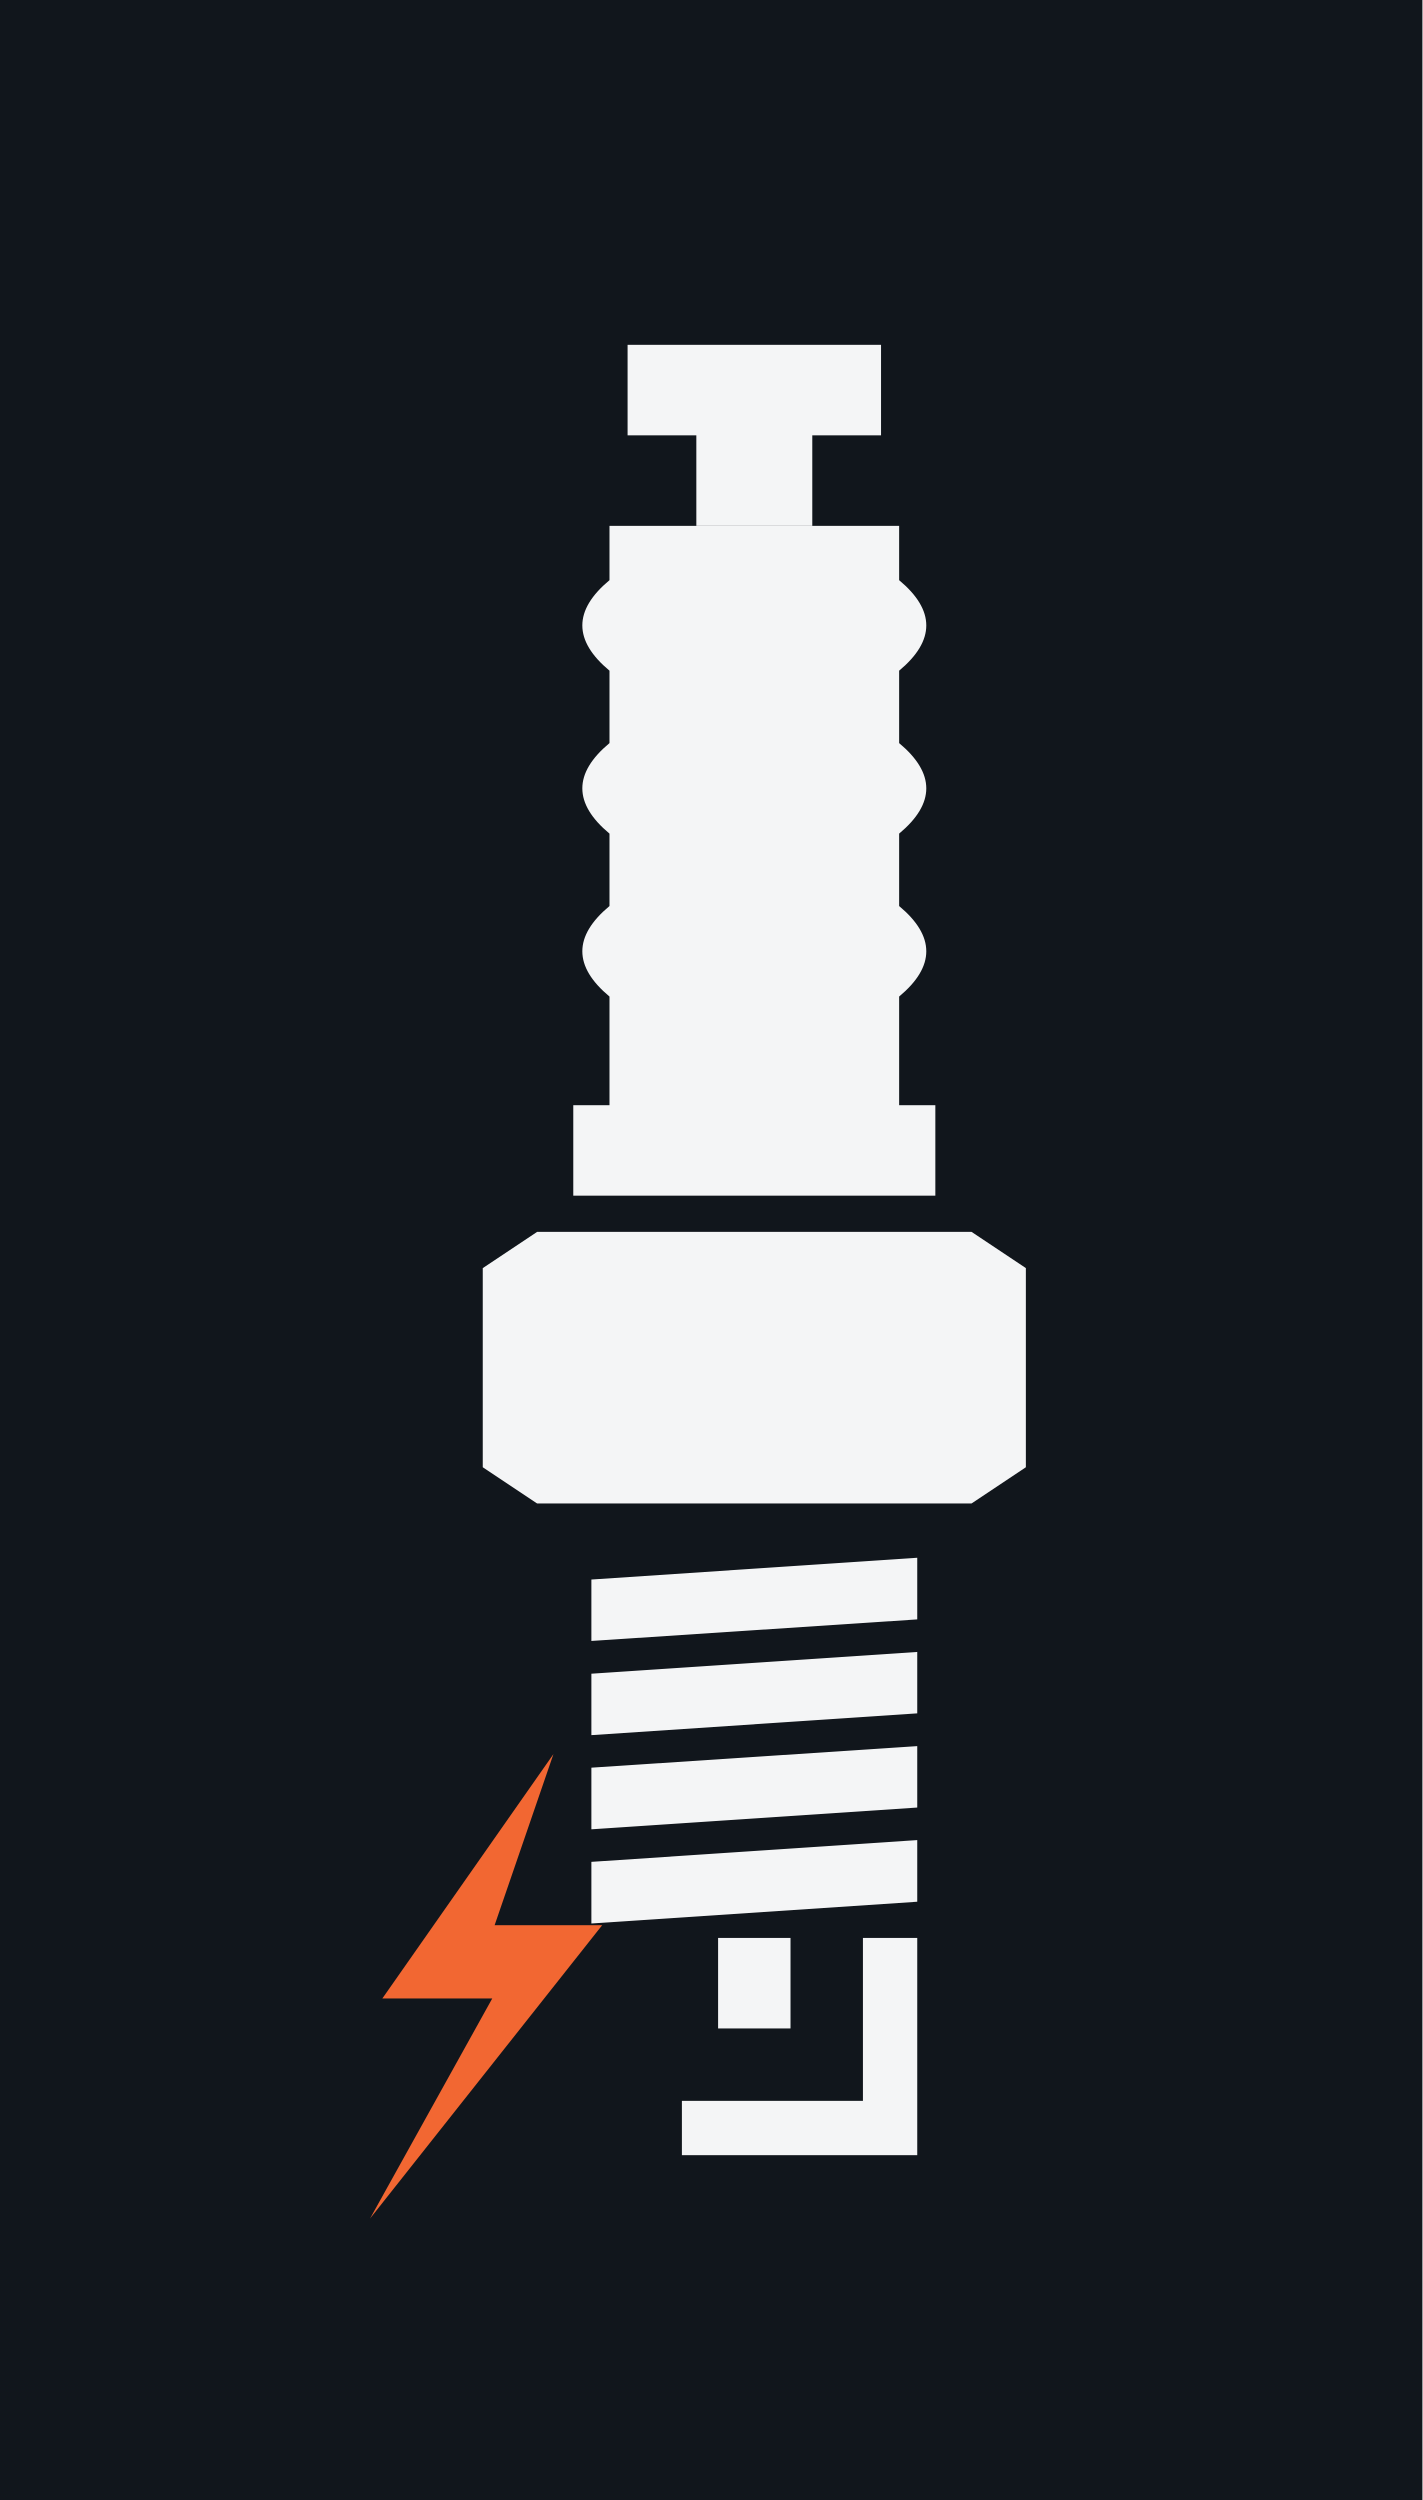
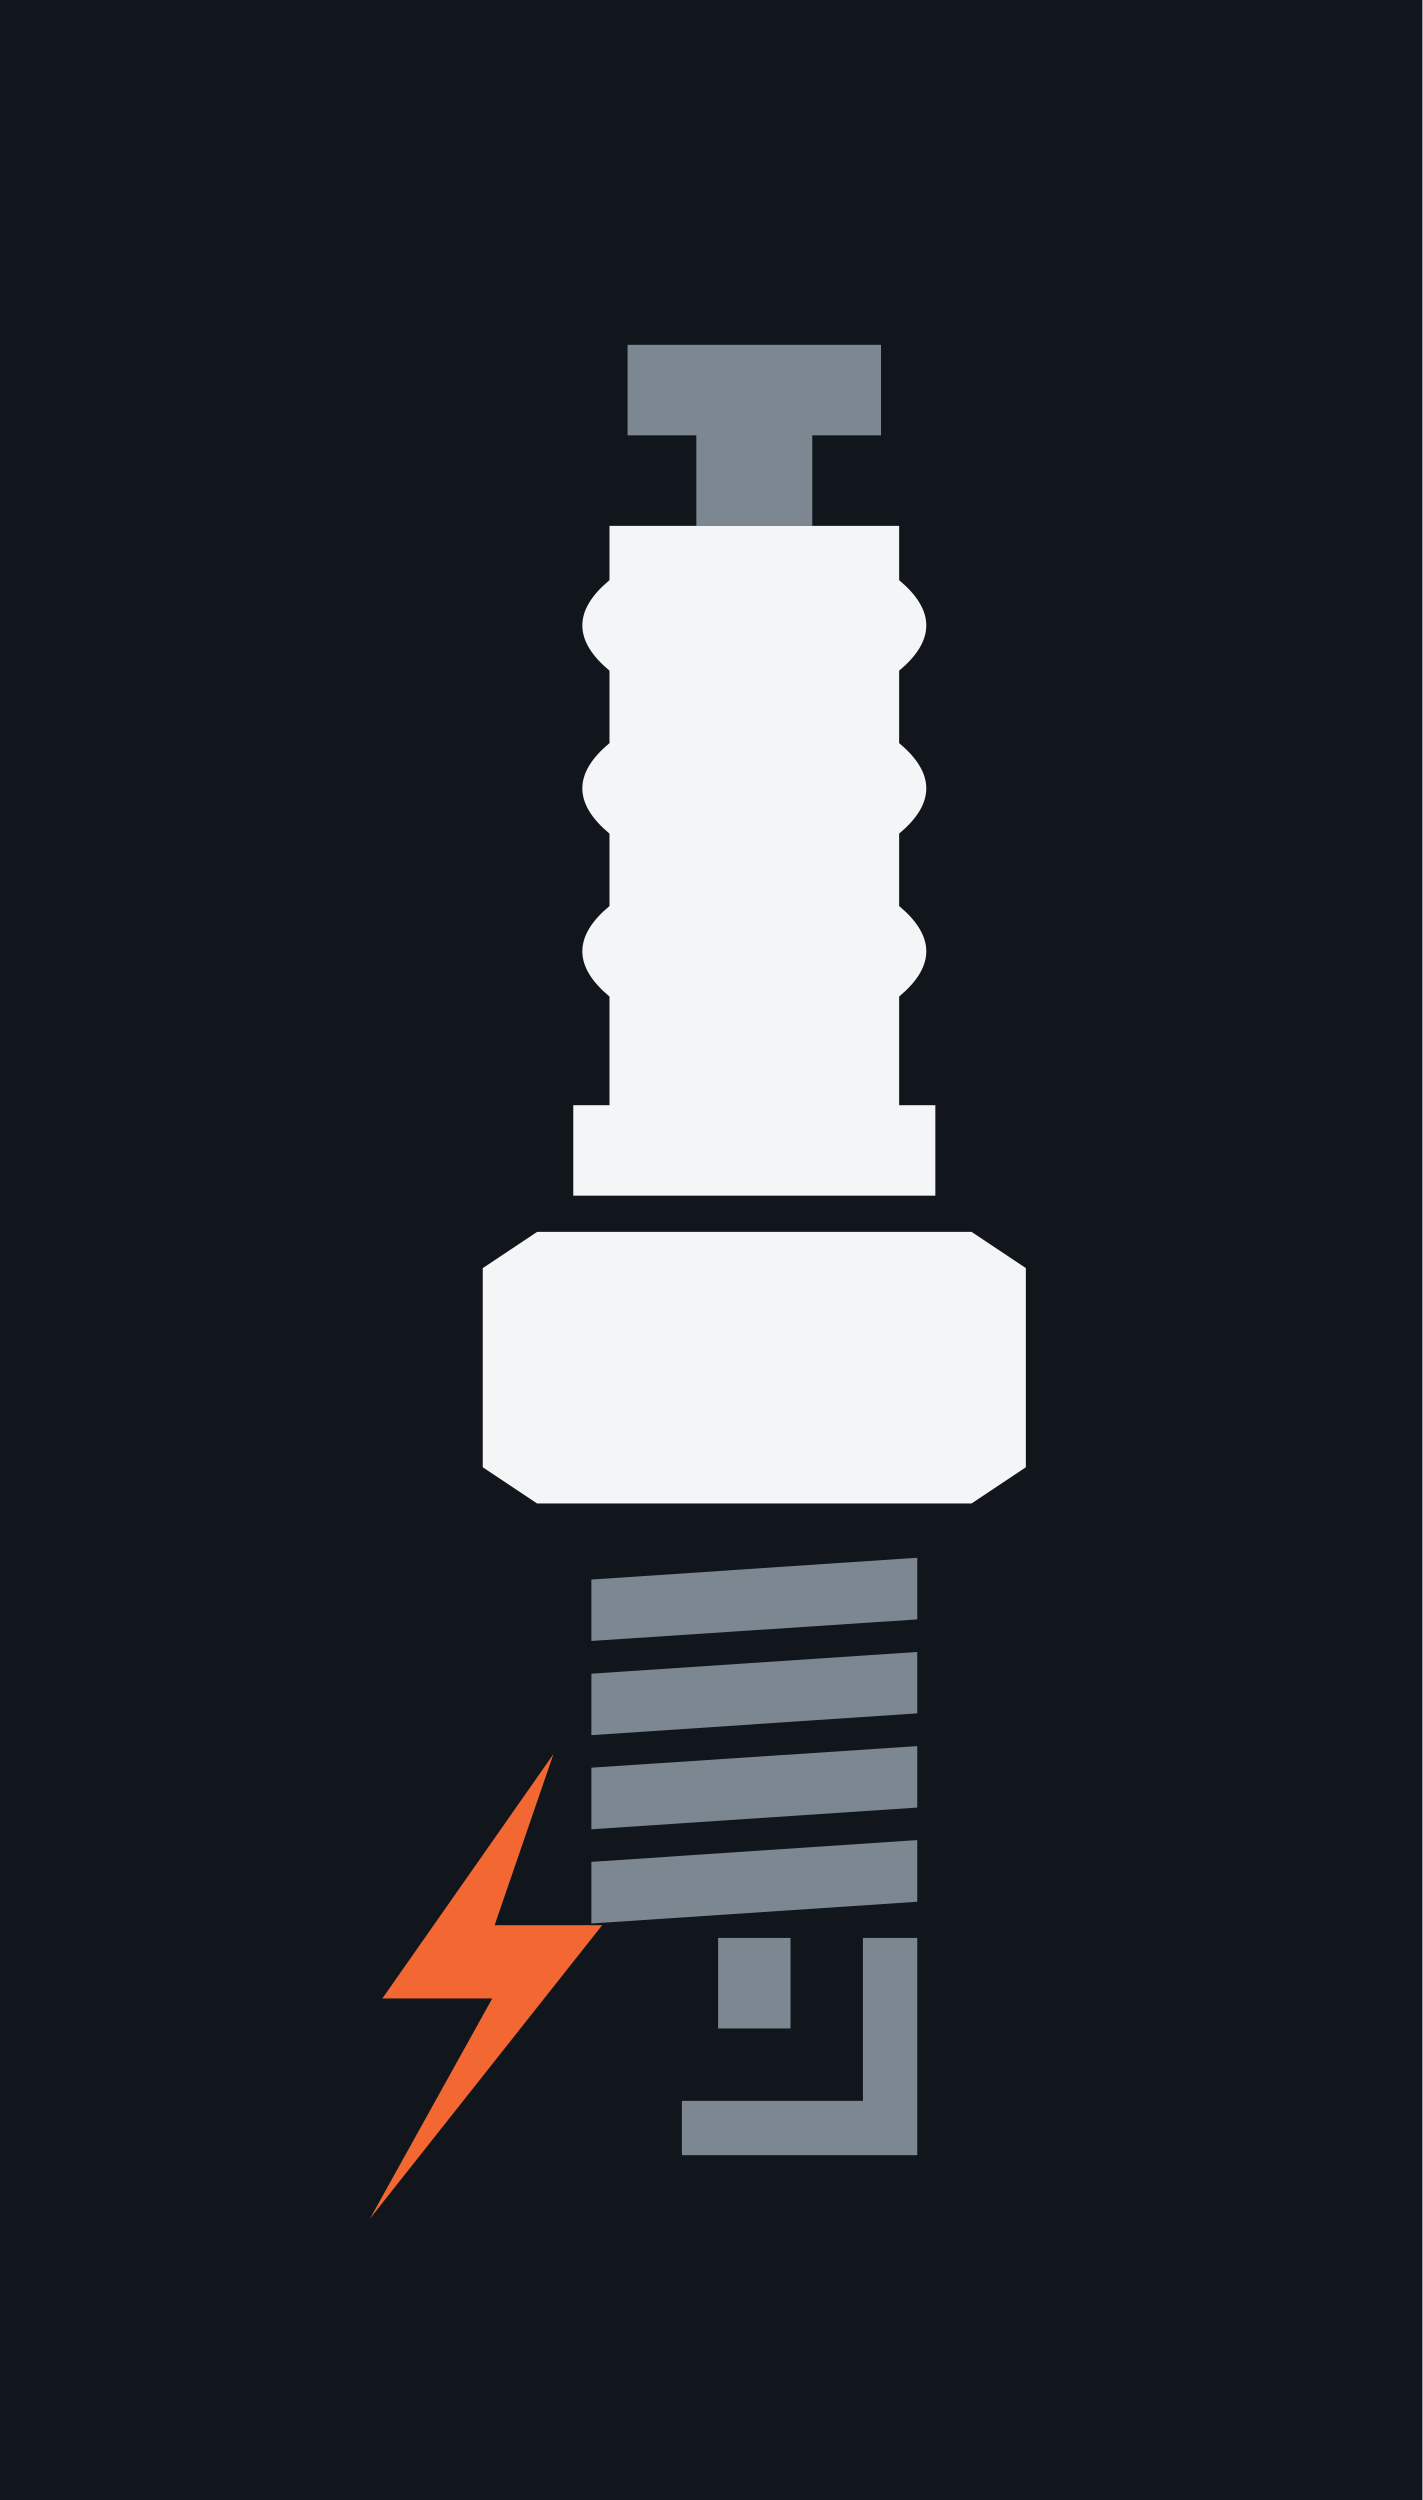
<svg xmlns="http://www.w3.org/2000/svg" viewBox="17 -8 66 116" width="264" height="464" role="img">
  <rect x="17" y="-8" width="66" height="116" fill="#11161C" />
-   <path d="M46.12 8H57.88V12.2H54.69V16.4H49.31V12.2H46.12Z" fill="#F4F5F6" />
+   <path d="M46.12 8H57.88V12.2H54.69V16.4H49.31V12.2H46.12Z" fill="#7C8792" />
  <path d="M45.28 16.4H58.72V18.92Q61.24 21.02 58.72 23.12V26.48Q61.24 28.58 58.72 30.68V34.04Q61.24 36.14 58.72 38.24V43.28H60.4V47.48H43.6V43.28H45.28V38.24Q42.76 36.14 45.28 34.04V30.68Q42.76 28.58 45.28 26.48V23.12Q42.76 21.02 45.28 18.92Z" fill="#F4F5F6" />
  <path d="M39.4 50.84L41.92 49.16H62.08L64.6 50.84V60.08L62.08 61.76H41.92L39.4 60.08Z" fill="#F4F5F6" />
-   <path d="M44.44 65.29L59.56 64.28V67.14L44.44 68.14Z" fill="#F4F5F6" />
-   <path d="M44.44 69.66L59.56 68.65V71.5L44.44 72.51Z" fill="#F4F5F6" />
-   <path d="M44.44 74.02L59.56 73.02V75.87L44.44 76.88Z" fill="#F4F5F6" />
-   <path d="M44.44 78.39L59.56 77.38V80.24L44.44 81.25Z" fill="#F4F5F6" />
-   <rect x="50.32" y="81.92" width="3.36" height="4.2" fill="#F4F5F6" />
-   <path d="M57.04 81.92H59.56V92H48.64V89.48H57.04Z" fill="#F4F5F6" />
+   <path d="M44.44 65.29L59.56 64.28V67.14L44.44 68.14Z" fill="#7C8792" />
+   <path d="M44.44 69.66L59.56 68.65V71.5L44.44 72.51Z" fill="#7C8792" />
+   <path d="M44.44 74.02L59.56 73.02V75.87L44.44 76.88Z" fill="#7C8792" />
+   <path d="M44.44 78.39L59.56 77.38V80.24L44.44 81.25Z" fill="#7C8792" />
+   <rect x="50.32" y="81.92" width="3.36" height="4.2" fill="#7C8792" />
+   <path d="M57.04 81.92H59.56V92H48.64V89.48H57.04Z" fill="#7C8792" />
  <path d="M42.68 73.39L34.74 84.73H39.84L34.17 94.94L44.94 81.33H39.95Z" fill="#F26732" />
</svg>
